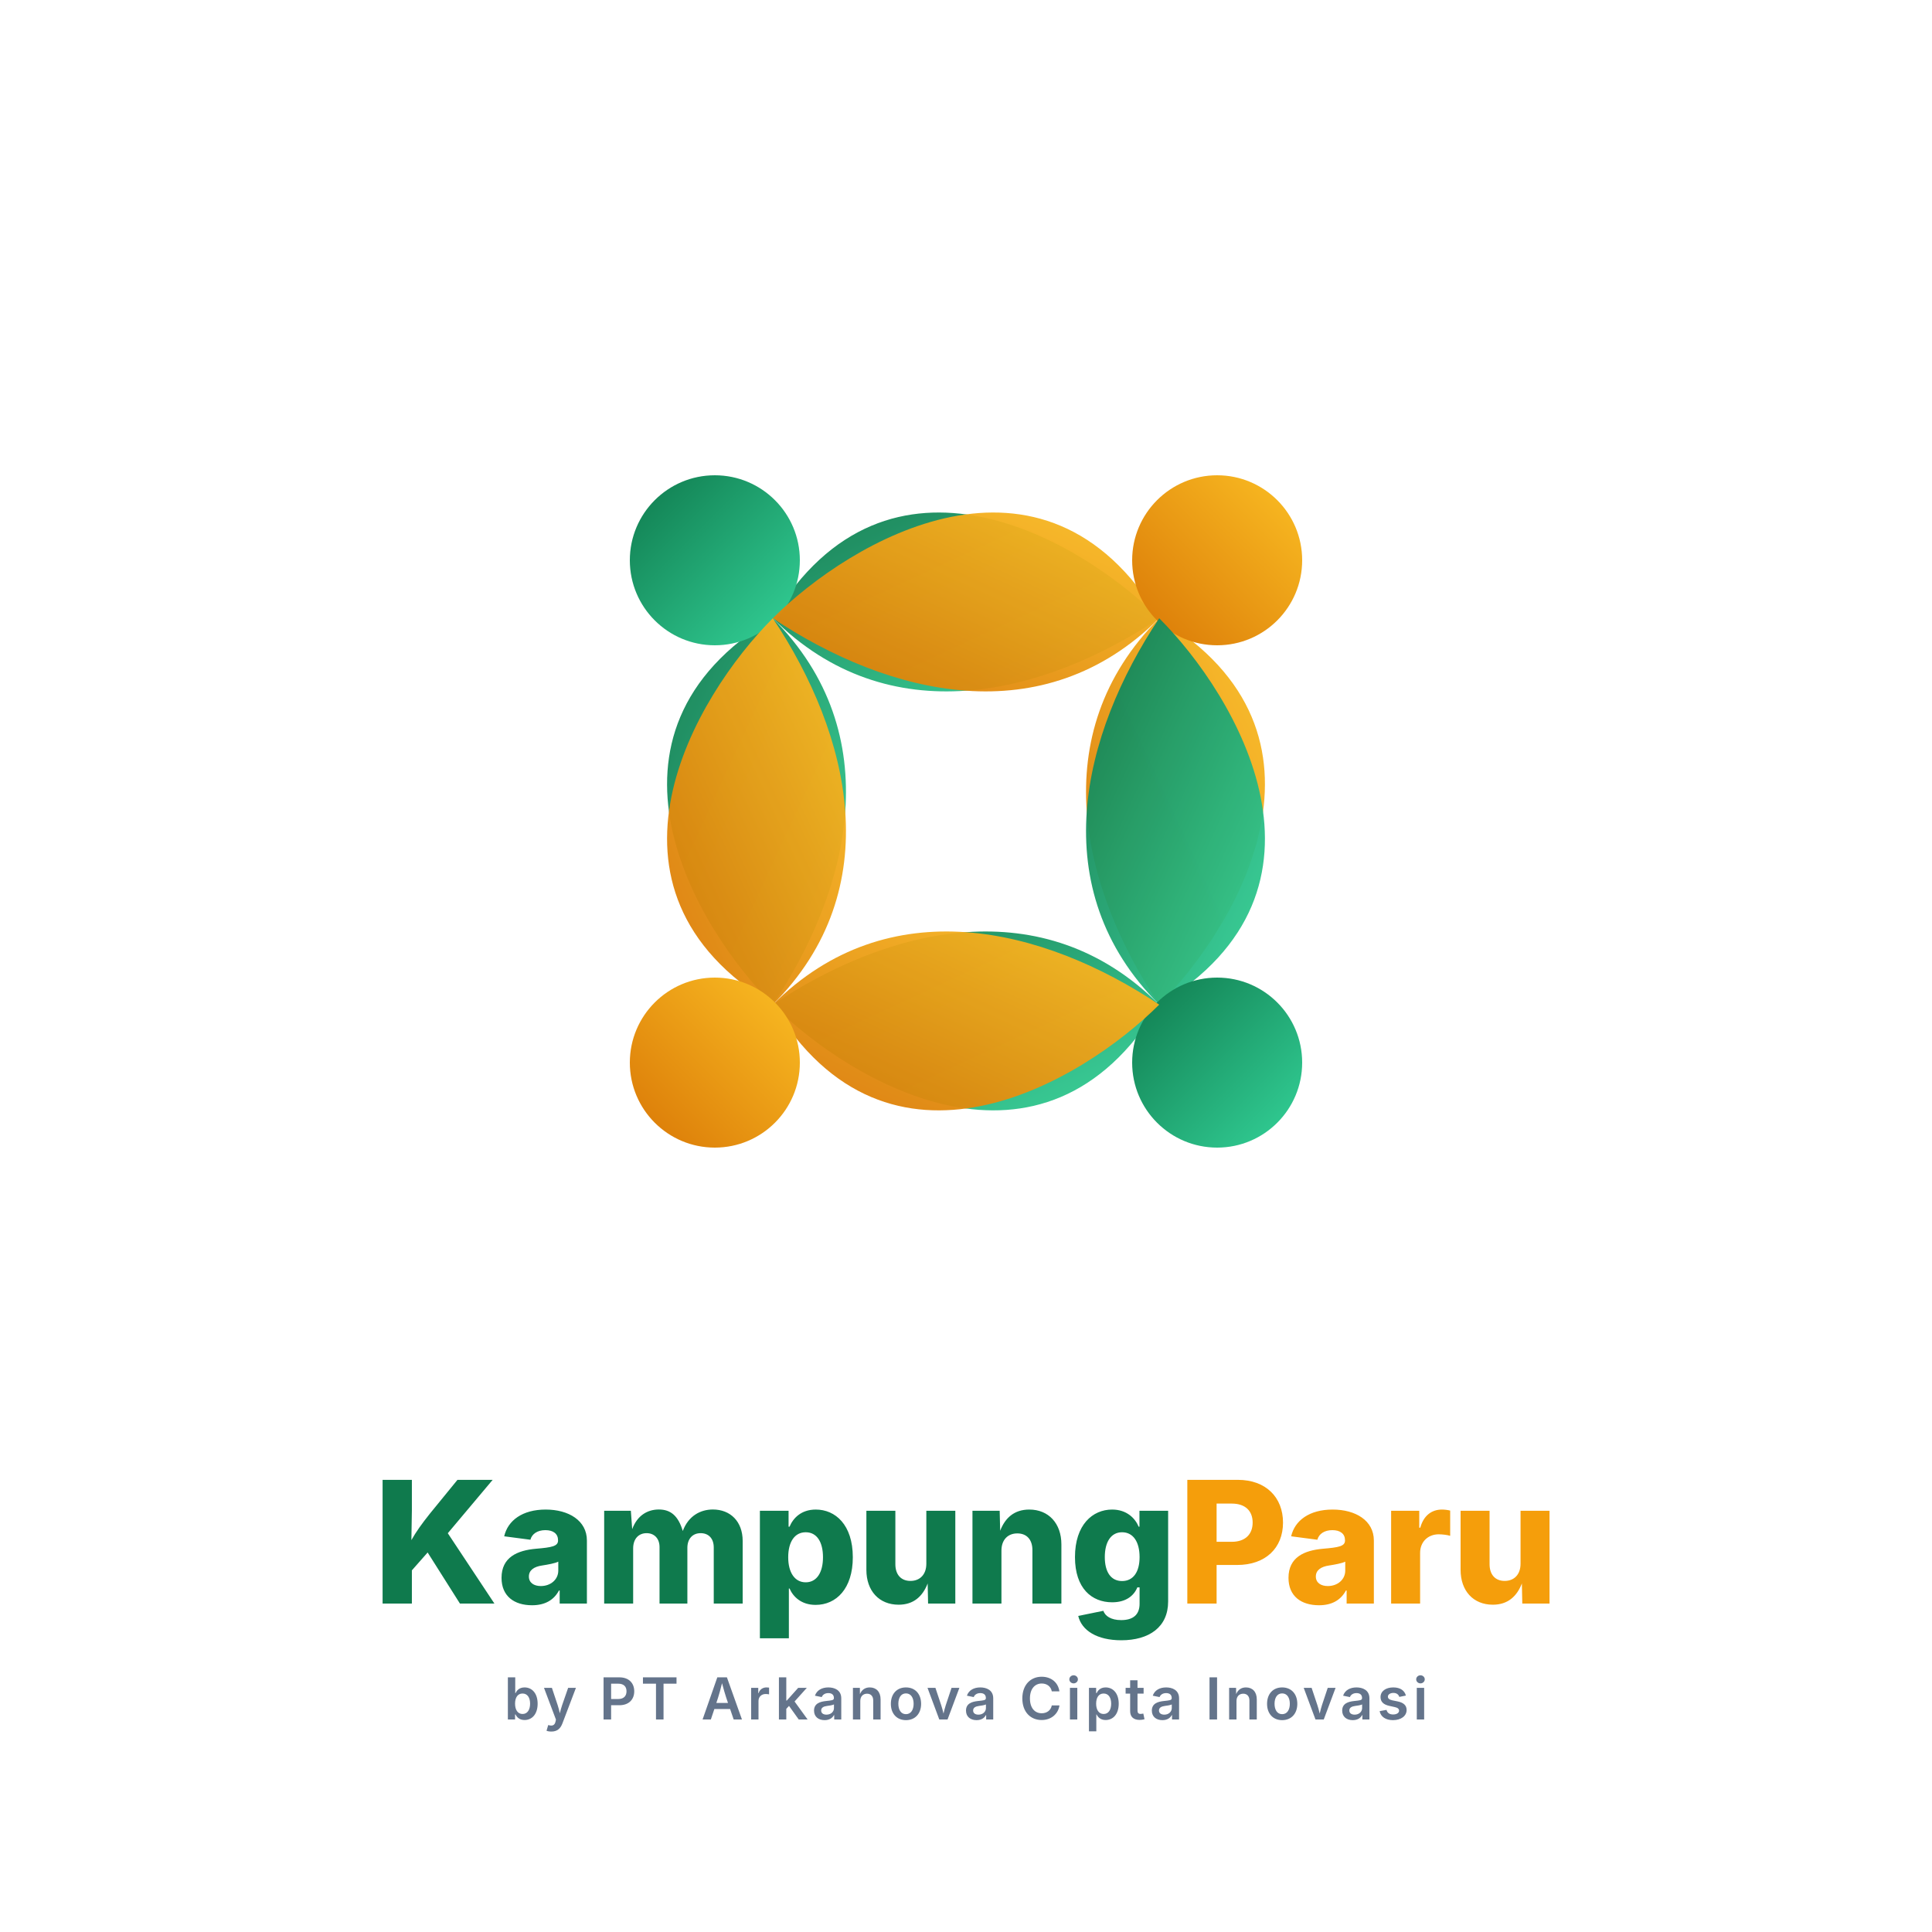
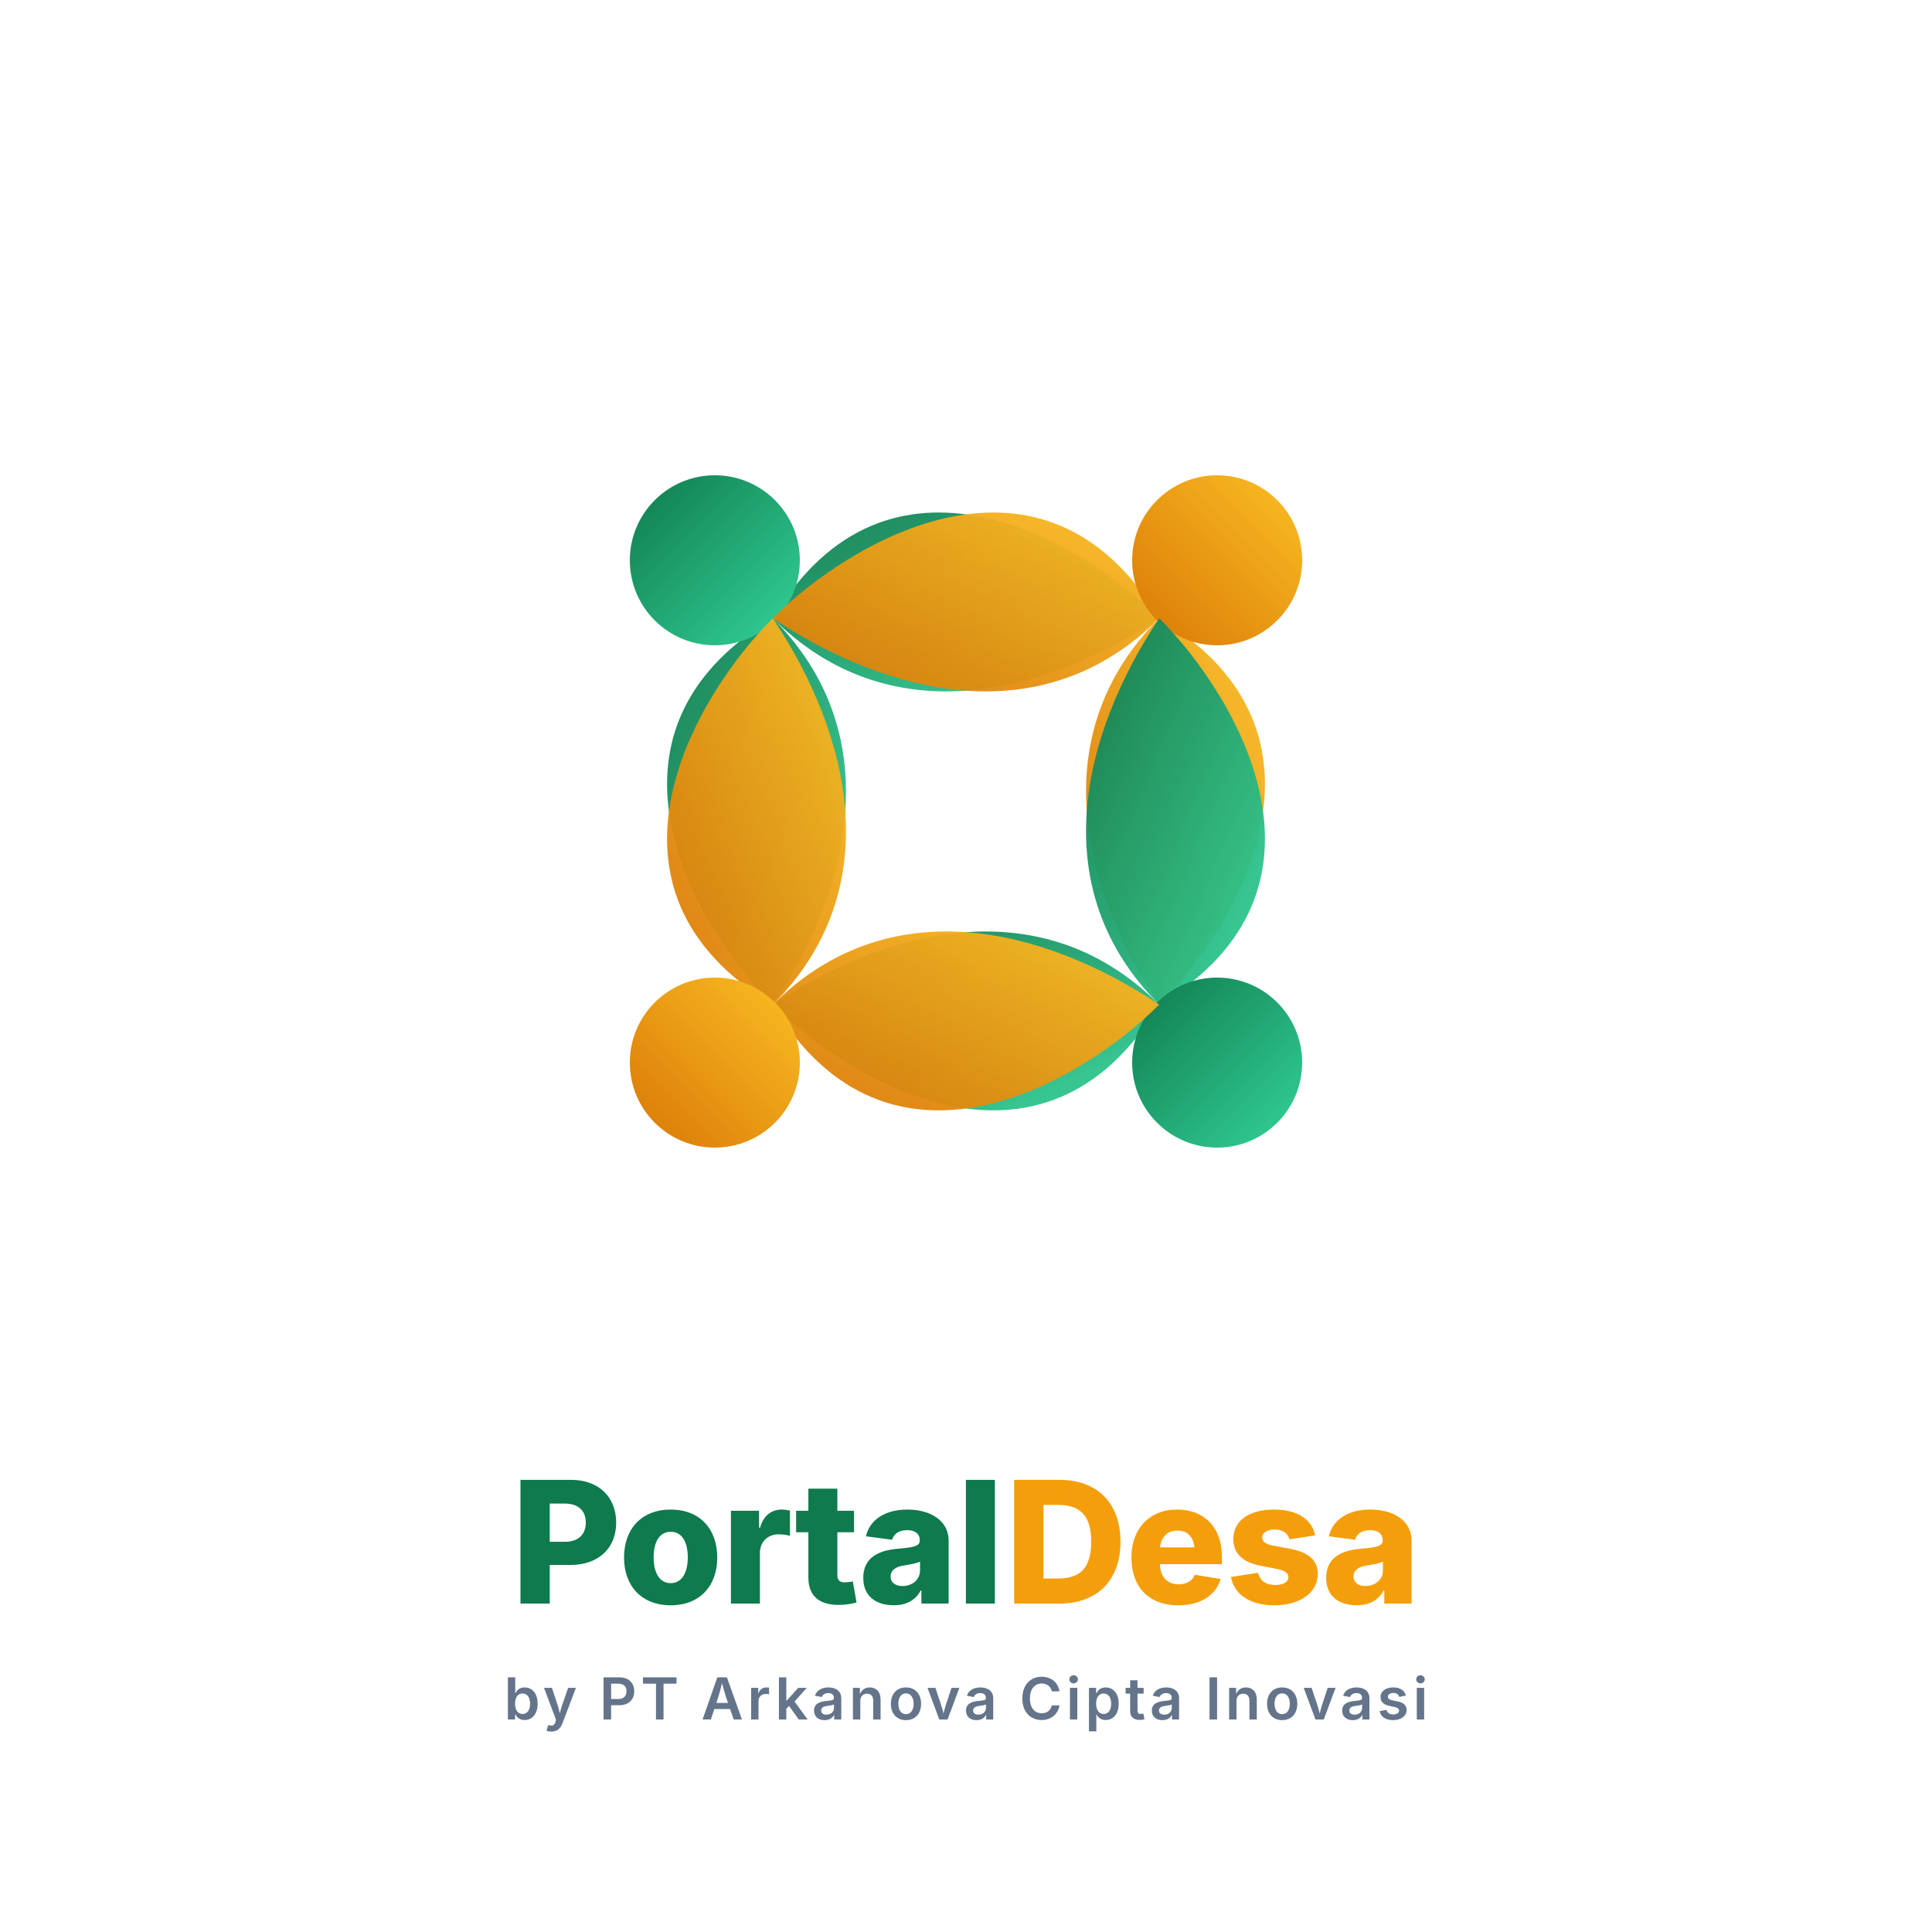
<svg xmlns="http://www.w3.org/2000/svg" viewBox="0 0 500 500">
  <defs>
    <linearGradient id="grad1" x1="0%" y1="0%" x2="100%" y2="100%">
      <stop offset="0%" stop-color="#0f7a4d" />
      <stop offset="100%" stop-color="#34d399" />
    </linearGradient>
    <linearGradient id="grad2" x1="0%" y1="100%" x2="100%" y2="0%">
      <stop offset="0%" stop-color="#d97706" />
      <stop offset="100%" stop-color="#fbbf24" />
    </linearGradient>
  </defs>
  <g transform="translate(250, 210)">
    <path d="M-50,-50 C-20,-100 30,-70 50,-50 C20,-30 -20,-20 -50,-50 Z" fill="url(#grad1)" opacity="0.95" />
    <path d="M-50,-50 C-100,-20 -70,30 -50,50 C-30,20 -20,-20 -50,-50 Z" fill="url(#grad1)" opacity="0.95" />
    <circle cx="-65" cy="-65" r="22" fill="url(#grad1)" />
    <path d="M50,-50 C20,-100 -30,-70 -50,-50 C-20,-30 20,-20 50,-50 Z" fill="url(#grad2)" opacity="0.95" />
    <path d="M50,-50 C100,-20 70,30 50,50 C30,20 20,-20 50,-50 Z" fill="url(#grad2)" opacity="0.95" />
    <circle cx="65" cy="-65" r="22" fill="url(#grad2)" />
    <path d="M50,50 C20,100 -30,70 -50,50 C-20,30 20,20 50,50 Z" fill="url(#grad1)" opacity="0.95" />
    <path d="M50,50 C100,20 70,-30 50,-50 C30,-20 20,20 50,50 Z" fill="url(#grad1)" opacity="0.95" />
    <circle cx="65" cy="65" r="22" fill="url(#grad1)" />
    <path d="M-50,50 C-20,100 30,70 50,50 C20,30 -20,20 -50,50 Z" fill="url(#grad2)" opacity="0.95" />
    <path d="M-50,50 C-100,20 -70,-30 -50,-50 C-30,-20 -20,20 -50,50 Z" fill="url(#grad2)" opacity="0.95" />
    <circle cx="-65" cy="65" r="22" fill="url(#grad2)" />
  </g>
-   <text x="250" y="415" font-family="system-ui, -apple-system, sans-serif" font-size="44" font-weight="800" fill="#0f7a4d" text-anchor="middle" letter-spacing="-0.5">Kampung<tspan fill="#f59e0b"> Paru</tspan>
+   <text x="250" y="415" font-family="system-ui, -apple-system, sans-serif" font-size="44" font-weight="800" fill="#0f7a4d" text-anchor="middle" letter-spacing="-0.5">Portal<tspan fill="#f59e0b"> Desa</tspan>
  </text>
  <text x="250" y="445" font-family="system-ui, -apple-system, sans-serif" font-size="15" font-weight="600" fill="#64748b" text-anchor="middle" letter-spacing="1">by PT Arkanova Cipta Inovasi</text>
</svg>
